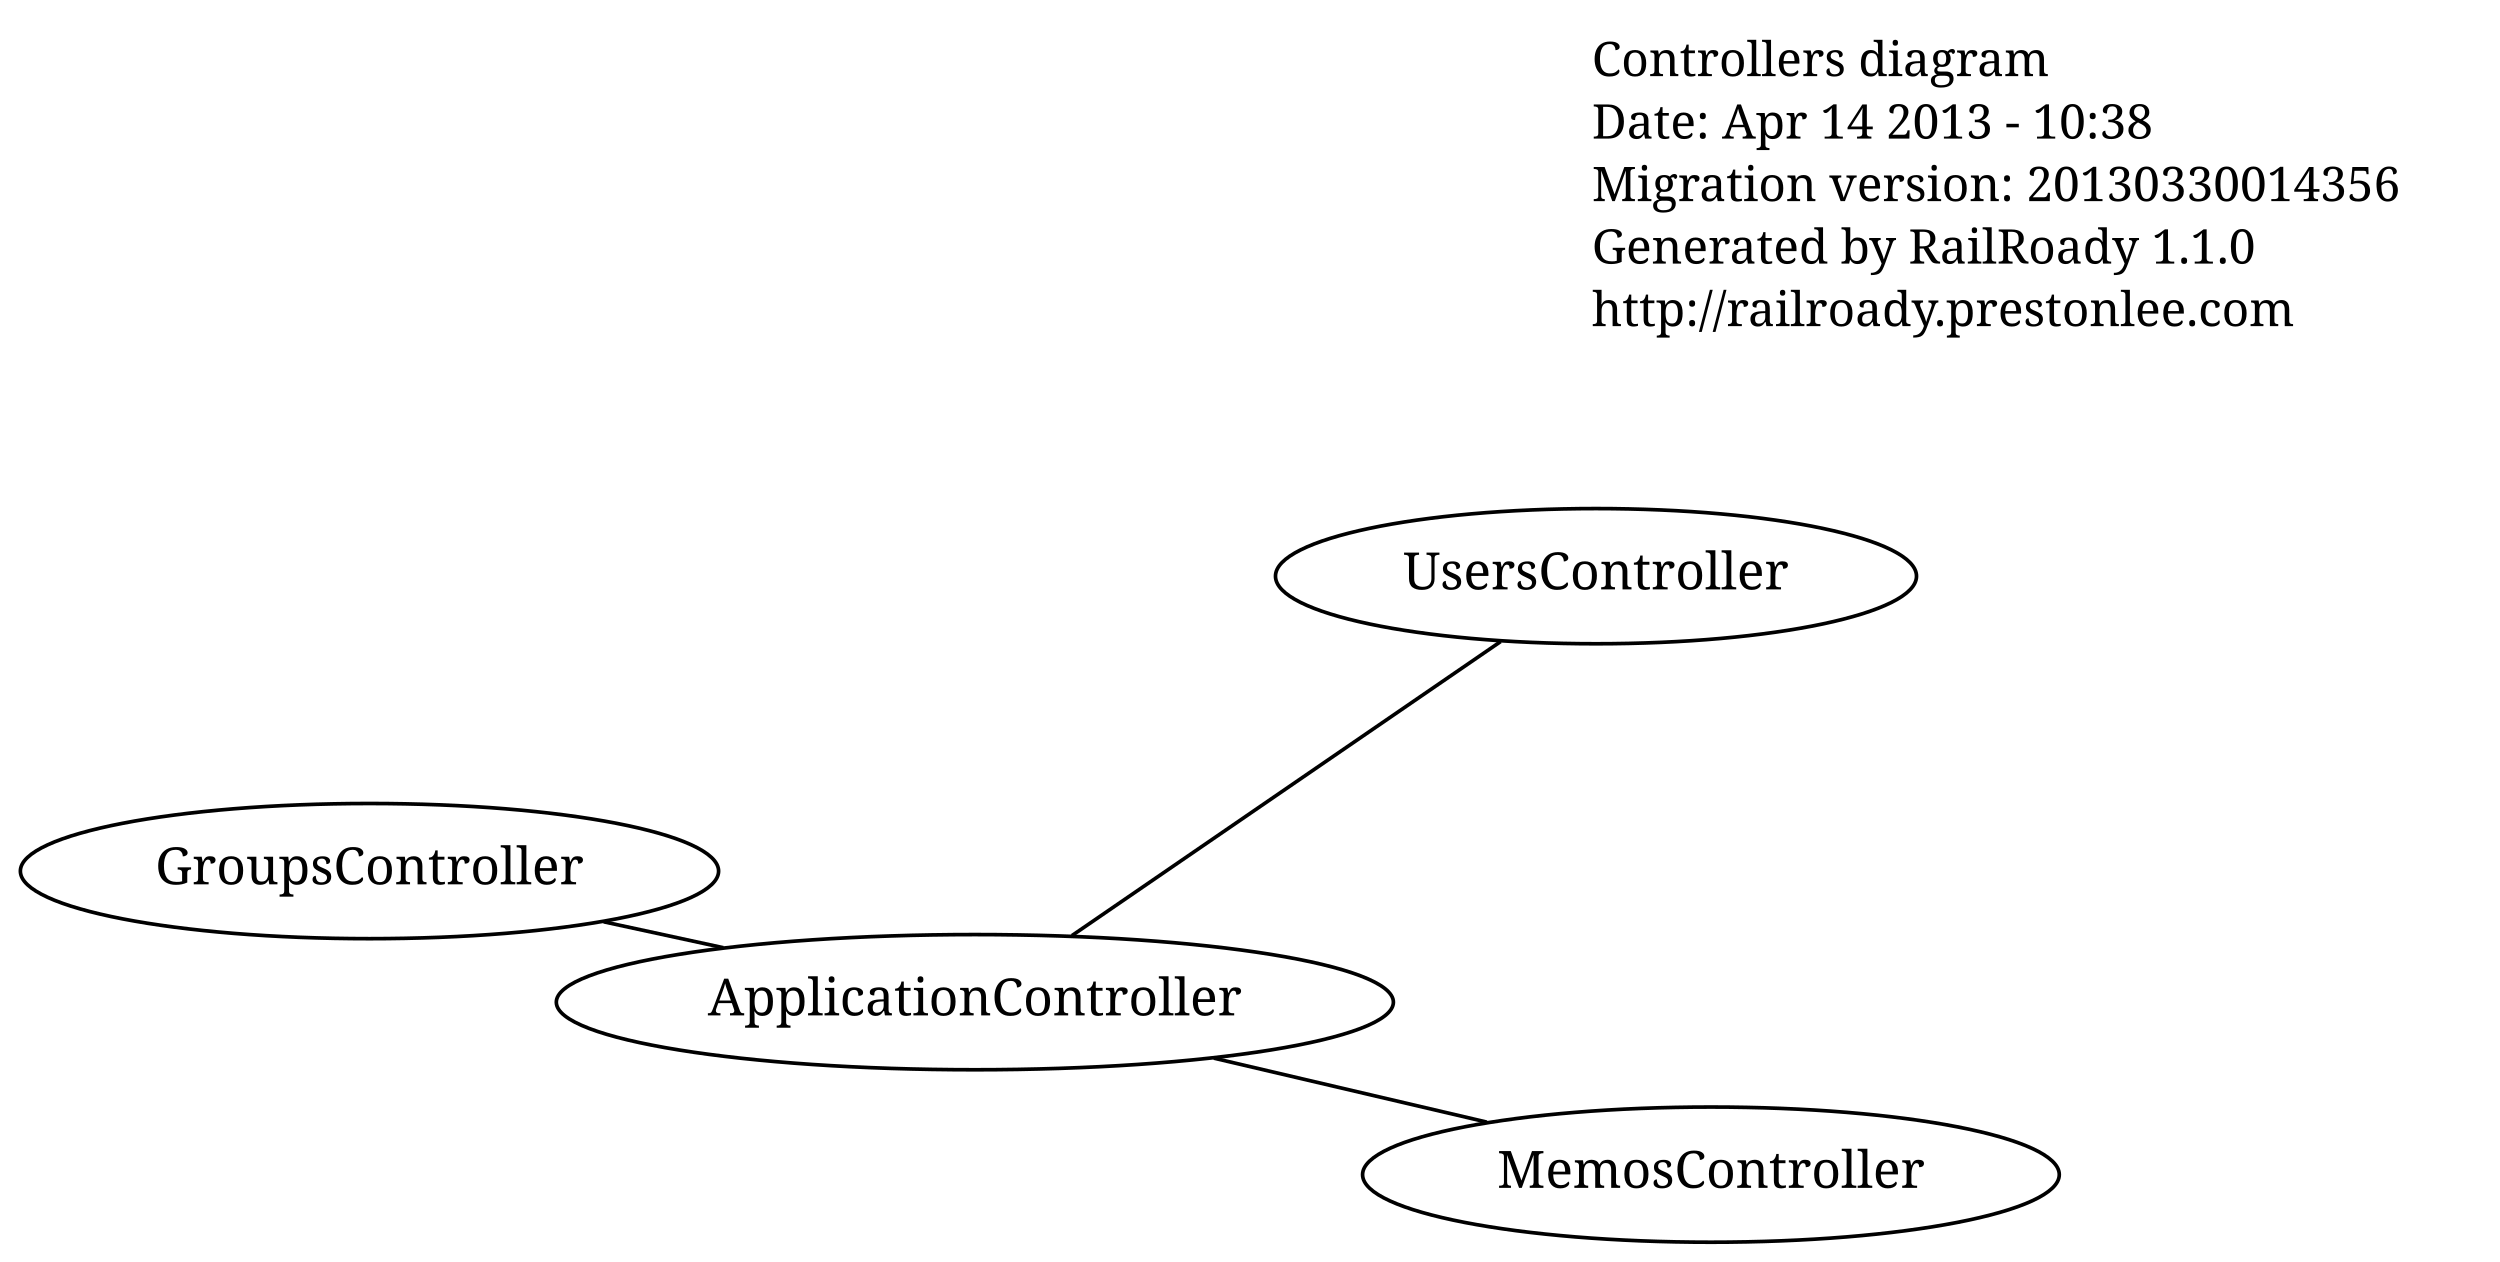
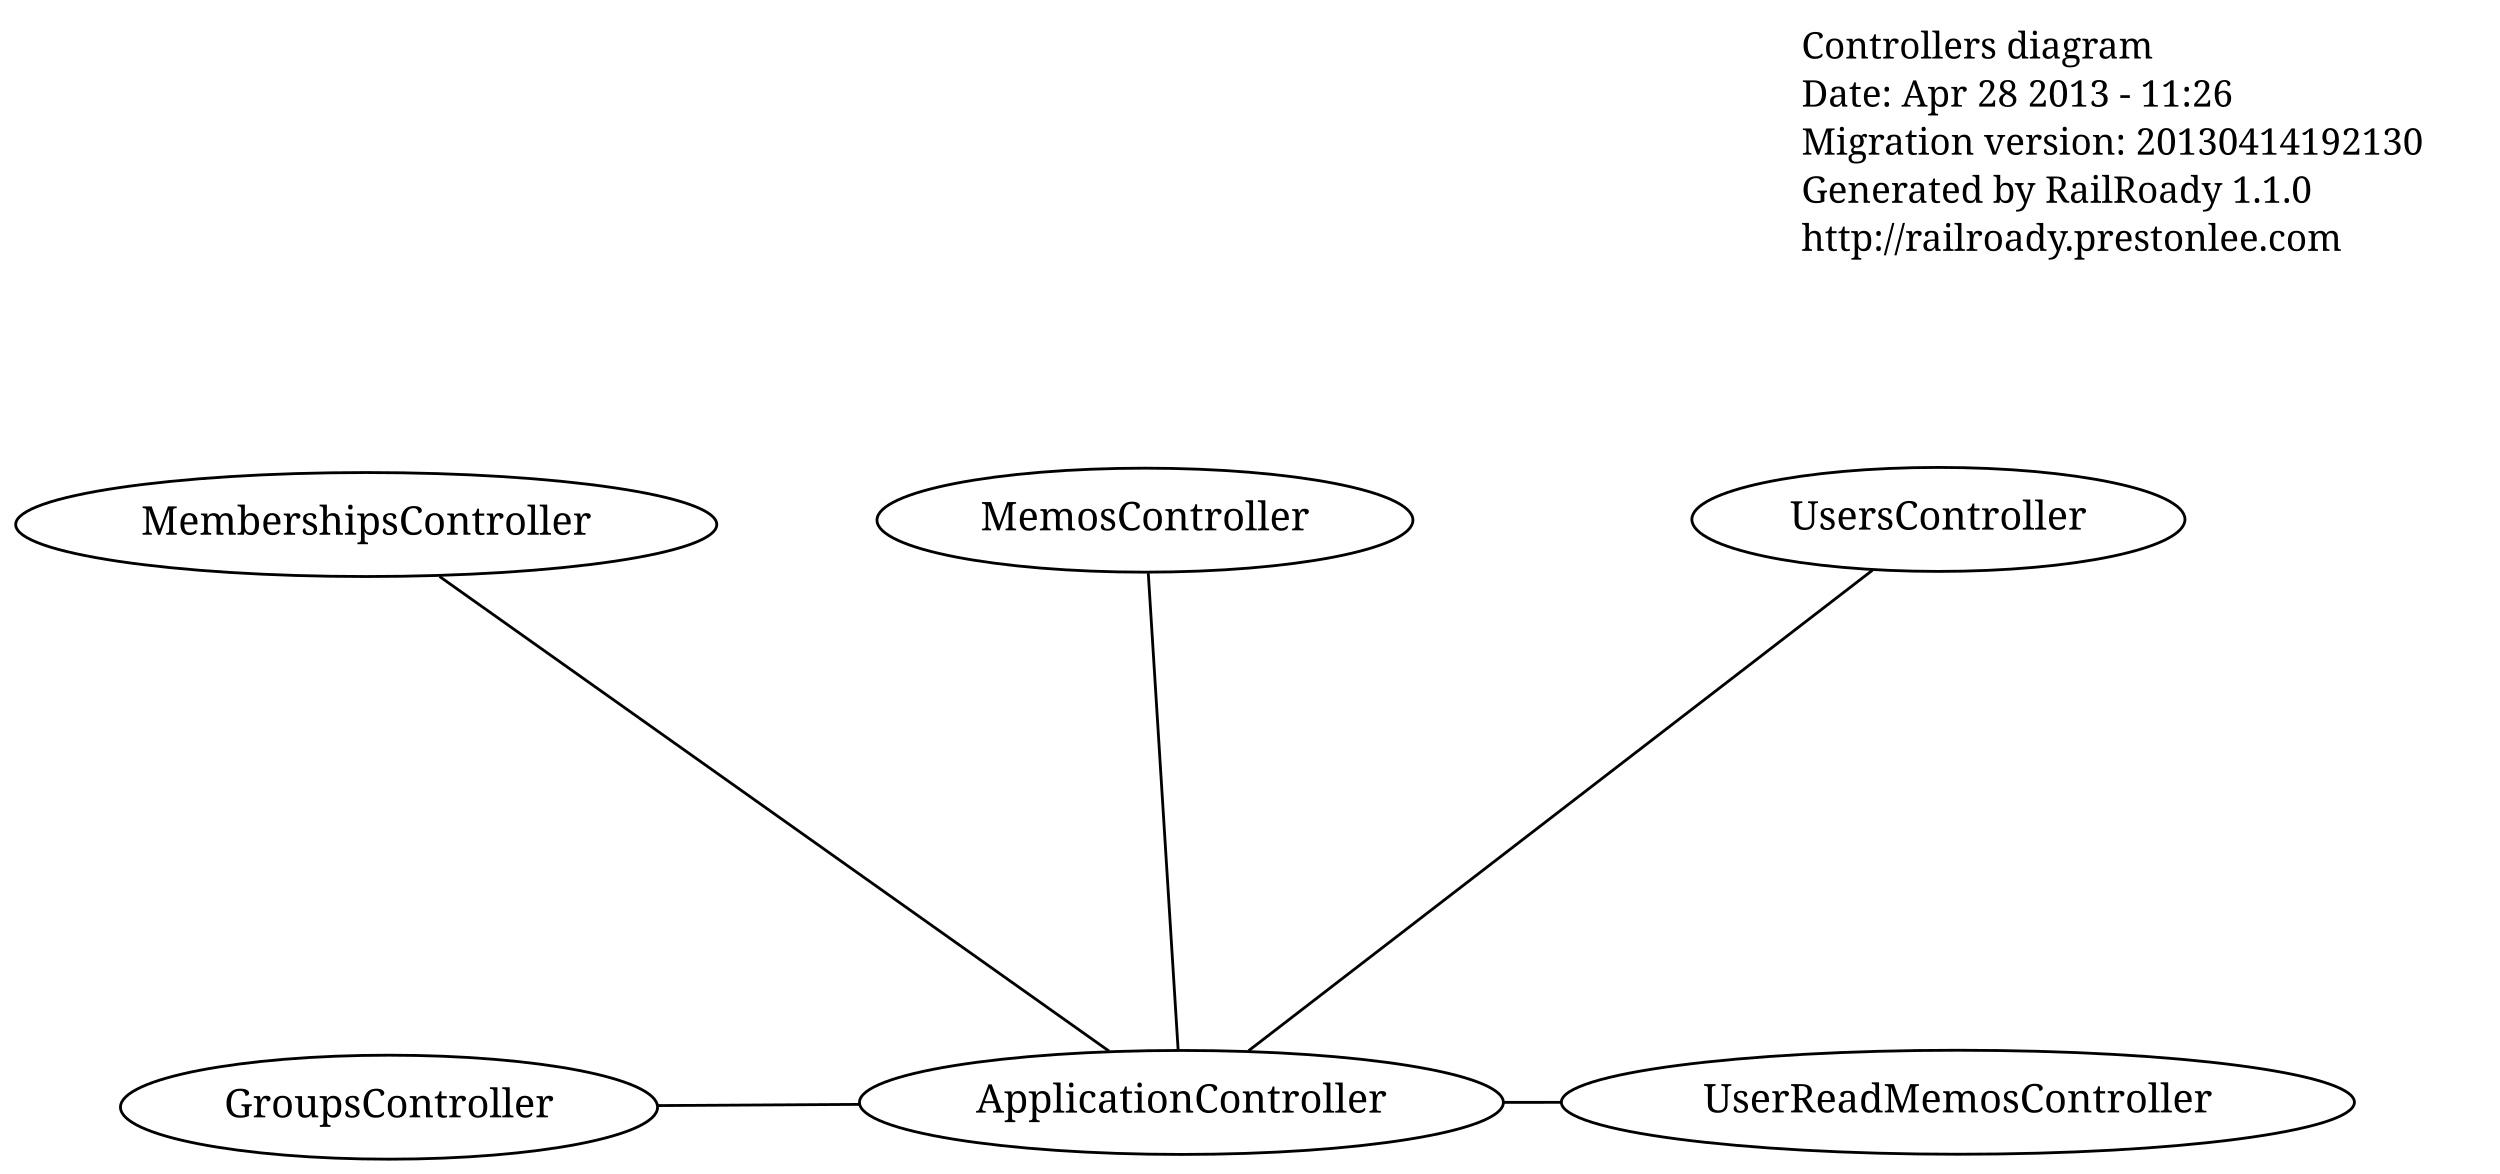
- <svg xmlns="http://www.w3.org/2000/svg" width="680pt" height="343pt" viewBox="0.00 0.00 680.00 343.00">
-   <g id="graph1" class="graph" transform="scale(1 1) rotate(0) translate(4 339)">
-     <polygon fill="white" stroke="white" points="-4,5 -4,-339 677,-339 677,5 -4,5" />
+ <svg xmlns="http://www.w3.org/2000/svg" width="884pt" height="415pt" viewBox="0.00 0.00 884.00 415.00">
+   <g id="graph1" class="graph" transform="scale(1 1) rotate(0) translate(4 411)">
+     <polygon fill="white" stroke="white" points="-4,5 -4,-411 881,-411 881,5 -4,5" />
    <g id="node1" class="node">
-       <text text-anchor="start" x="429" y="-318.3" font-family="Times Roman,serif" font-size="13.00">Controllers diagram</text>
-       <text text-anchor="start" x="429" y="-301.3" font-family="Times Roman,serif" font-size="13.00">Date: Apr 14 2013 - 10:38</text>
-       <text text-anchor="start" x="429" y="-284.3" font-family="Times Roman,serif" font-size="13.00">Migration version: 20130330014356</text>
-       <text text-anchor="start" x="429" y="-267.3" font-family="Times Roman,serif" font-size="13.00">Generated by RailRoady 1.1.0</text>
-       <text text-anchor="start" x="429" y="-250.3" font-family="Times Roman,serif" font-size="13.00">http://railroady.prestonlee.com</text>
+       <text text-anchor="start" x="633" y="-390.3" font-family="Times Roman,serif" font-size="13.00">Controllers diagram</text>
+       <text text-anchor="start" x="633" y="-373.3" font-family="Times Roman,serif" font-size="13.00">Date: Apr 28 2013 - 11:26</text>
+       <text text-anchor="start" x="633" y="-356.3" font-family="Times Roman,serif" font-size="13.00">Migration version: 20130414192130</text>
+       <text text-anchor="start" x="633" y="-339.3" font-family="Times Roman,serif" font-size="13.00">Generated by RailRoady 1.1.0</text>
+       <text text-anchor="start" x="633" y="-322.3" font-family="Times Roman,serif" font-size="13.00">http://railroady.prestonlee.com</text>
    </g>
    <g id="node2" class="node">
-       <ellipse fill="none" stroke="black" cx="96.5" cy="-102.064" rx="94.96" ry="18.385" />
-       <text text-anchor="middle" x="96.5" y="-98.464" font-family="Times Roman,serif" font-size="14.00">GroupsController</text>
+       <ellipse fill="none" stroke="black" cx="133.558" cy="-19.5" rx="94.96" ry="18.385" />
+       <text text-anchor="middle" x="133.558" y="-15.9" font-family="Times Roman,serif" font-size="14.00">GroupsController</text>
    </g>
    <g id="node3" class="node">
-       <ellipse fill="none" stroke="black" cx="261.161" cy="-66.409" rx="113.844" ry="18.385" />
-       <text text-anchor="middle" x="261.161" y="-62.809" font-family="Times Roman,serif" font-size="14.00">ApplicationController</text>
+       <ellipse fill="none" stroke="black" cx="688.311" cy="-21.245" rx="140.213" ry="18.385" />
+       <text text-anchor="middle" x="688.311" y="-17.645" font-family="Times Roman,serif" font-size="14.00">UserReadMemosController</text>
+     </g>
+     <g id="node4" class="node">
+       <ellipse fill="none" stroke="black" cx="413.751" cy="-21.176" rx="113.844" ry="18.385" />
+       <text text-anchor="middle" x="413.751" y="-17.576" font-family="Times Roman,serif" font-size="14.00">ApplicationController</text>
    </g>
    <g id="edge2" class="edge">
-       <path fill="none" stroke="black" d="M192.76,-81.22C181.98,-83.554 170.872,-85.96 160.204,-88.27" />
-     </g>
-     <g id="node4" class="node">
-       <ellipse fill="none" stroke="black" cx="461.373" cy="-19.5" rx="94.752" ry="18.385" />
-       <text text-anchor="middle" x="461.373" y="-15.9" font-family="Times Roman,serif" font-size="14.00">MemosController</text>
+       <path fill="none" stroke="black" d="M299.786,-20.495C276.15,-20.353 251.486,-20.206 228.614,-20.069" />
    </g>
    <g id="edge4" class="edge">
-       <path fill="none" stroke="black" d="M326.164,-51.179C350.028,-45.587 376.939,-39.282 400.433,-33.778" />
+       <path fill="none" stroke="black" d="M527.804,-21.205C534.581,-21.207 541.436,-21.209 548.3,-21.21" />
    </g>
    <g id="node5" class="node">
-       <ellipse fill="none" stroke="black" cx="430.11" cy="-182.281" rx="87.18" ry="18.385" />
-       <text text-anchor="middle" x="430.11" y="-178.681" font-family="Times Roman,serif" font-size="14.00">UsersController</text>
+       <ellipse fill="none" stroke="black" cx="400.856" cy="-227.07" rx="94.752" ry="18.385" />
+       <text text-anchor="middle" x="400.856" y="-223.47" font-family="Times Roman,serif" font-size="14.00">MemosController</text>
    </g>
    <g id="edge6" class="edge">
-       <path fill="none" stroke="black" d="M287.559,-84.514C319.392,-106.346 372.55,-142.804 404.174,-164.494" />
+       <path fill="none" stroke="black" d="M412.584,-39.811C410.135,-78.912 404.485,-169.136 402.03,-208.329" />
+     </g>
+     <g id="node6" class="node">
+       <ellipse fill="none" stroke="black" cx="681.425" cy="-227.334" rx="87.18" ry="18.385" />
+       <text text-anchor="middle" x="681.425" y="-223.734" font-family="Times Roman,serif" font-size="14.00">UsersController</text>
+     </g>
+     <g id="edge8" class="edge">
+       <path fill="none" stroke="black" d="M437.505,-39.471C488.429,-78.692 607.574,-170.455 658.106,-209.374" />
+     </g>
+     <g id="node7" class="node">
+       <ellipse fill="none" stroke="black" cx="125.5" cy="-225.525" rx="123.951" ry="18.385" />
+       <text text-anchor="middle" x="125.5" y="-221.925" font-family="Times Roman,serif" font-size="14.00">MembershipsController</text>
+     </g>
+     <g id="edge10" class="edge">
+       <path fill="none" stroke="black" d="M388.171,-39.311C333.608,-77.992 206.316,-168.232 151.437,-207.137" />
    </g>
  </g>
</svg>
